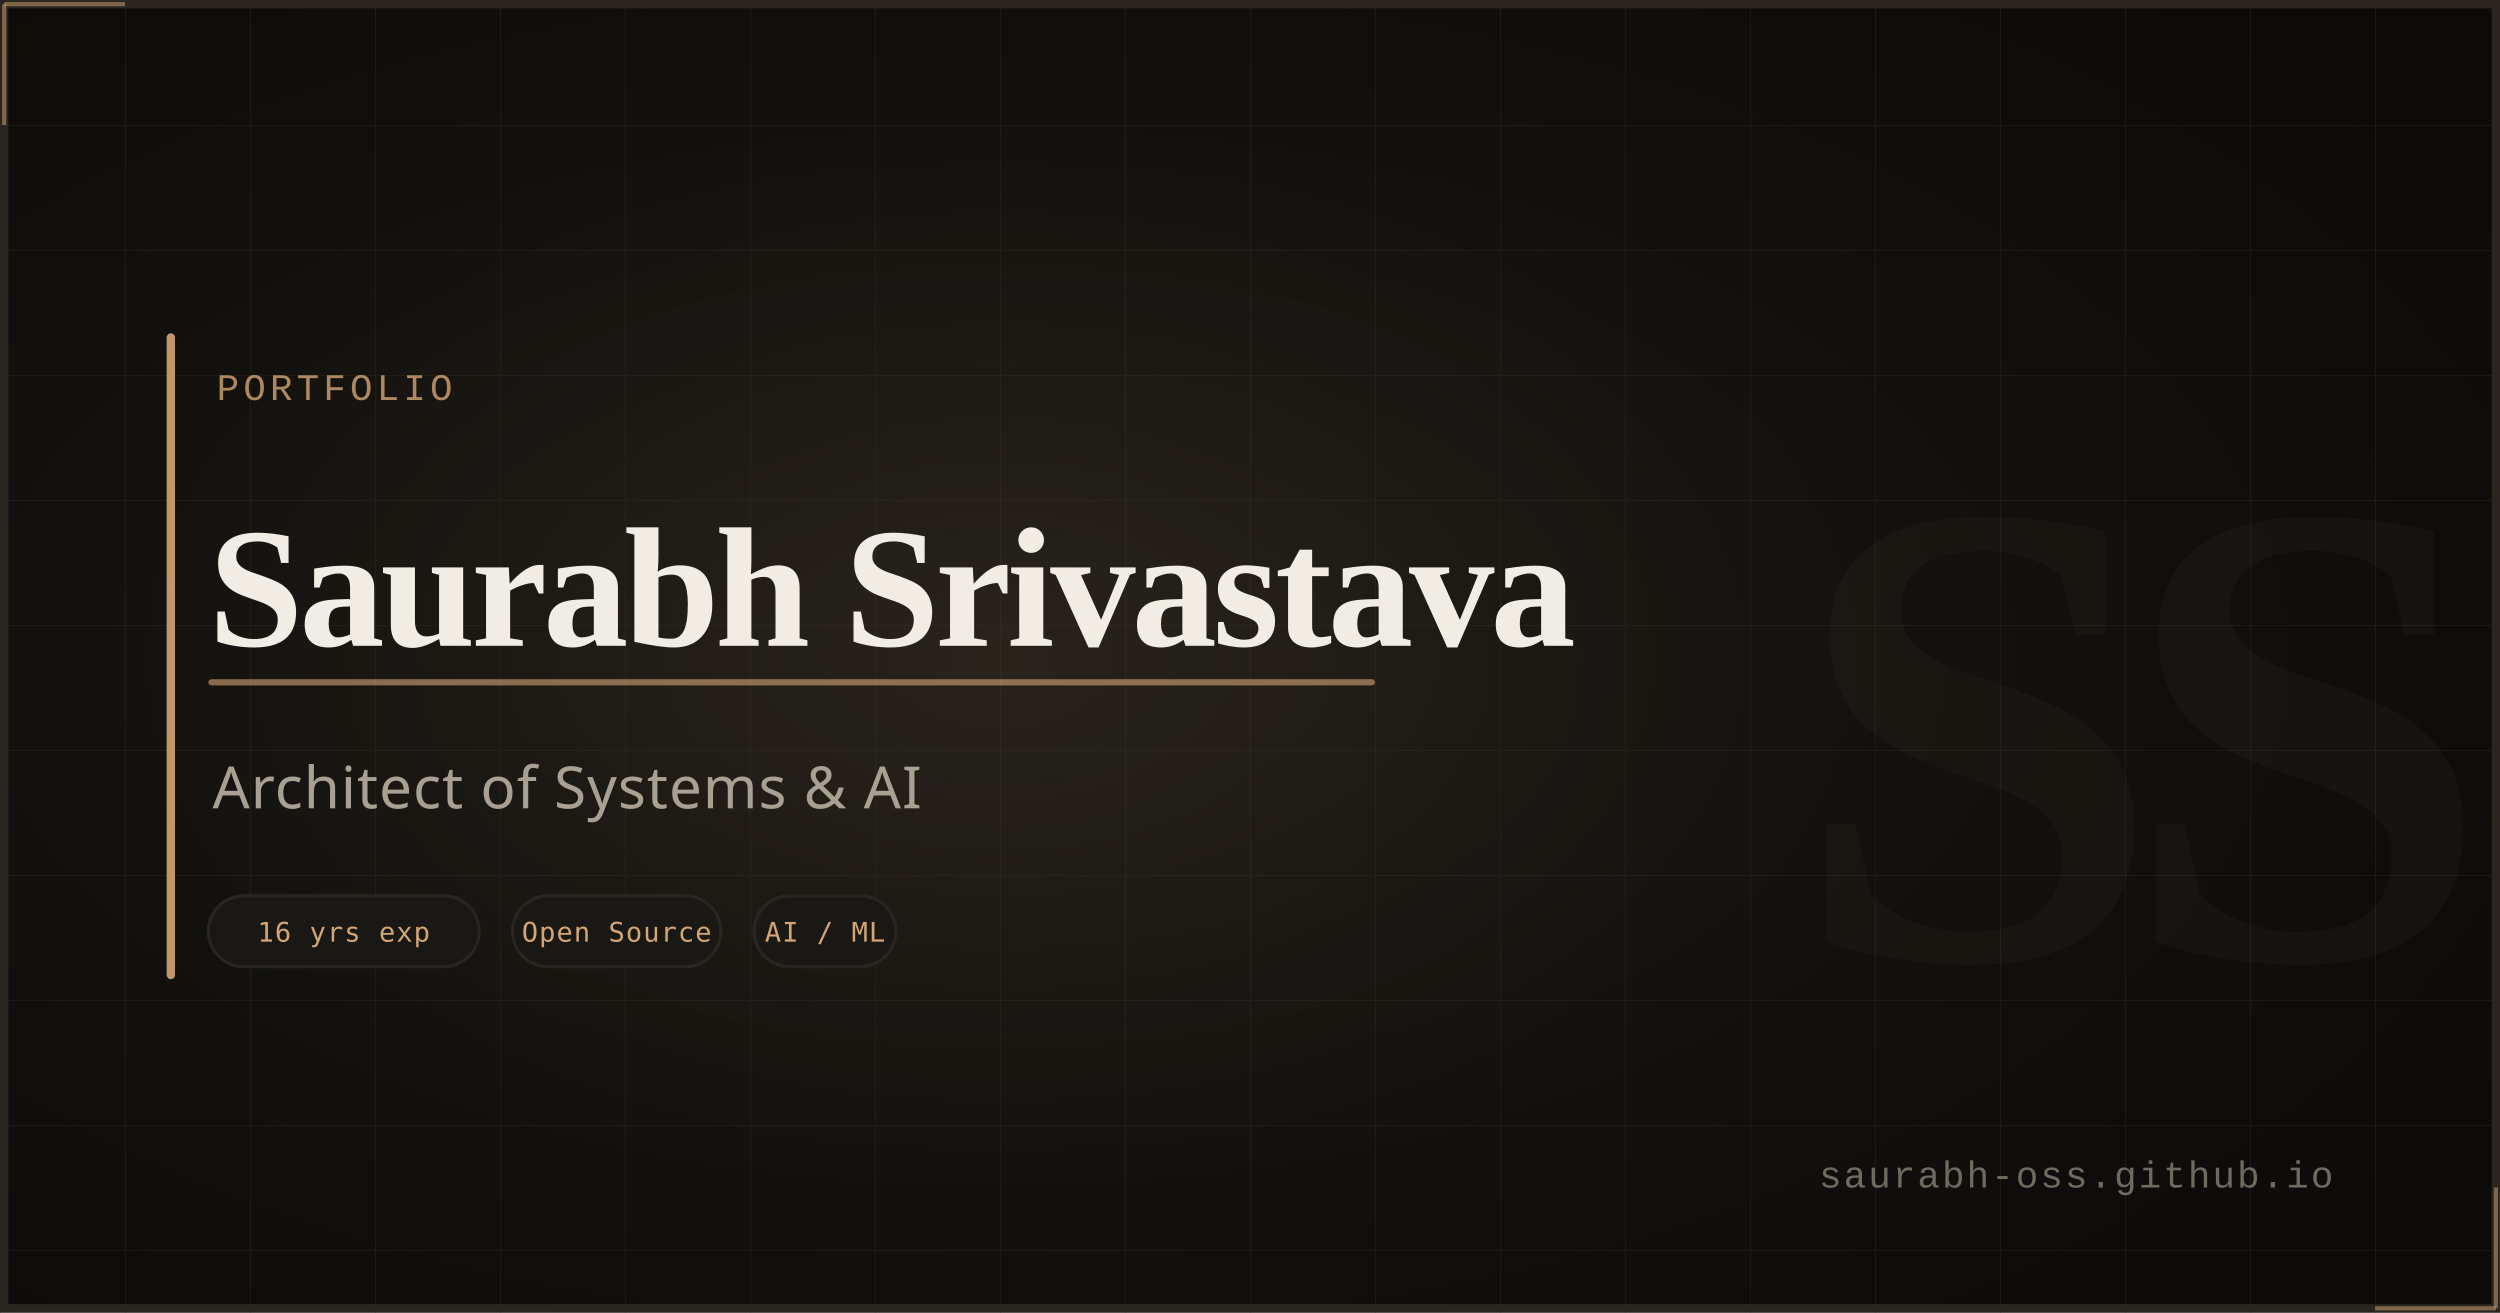
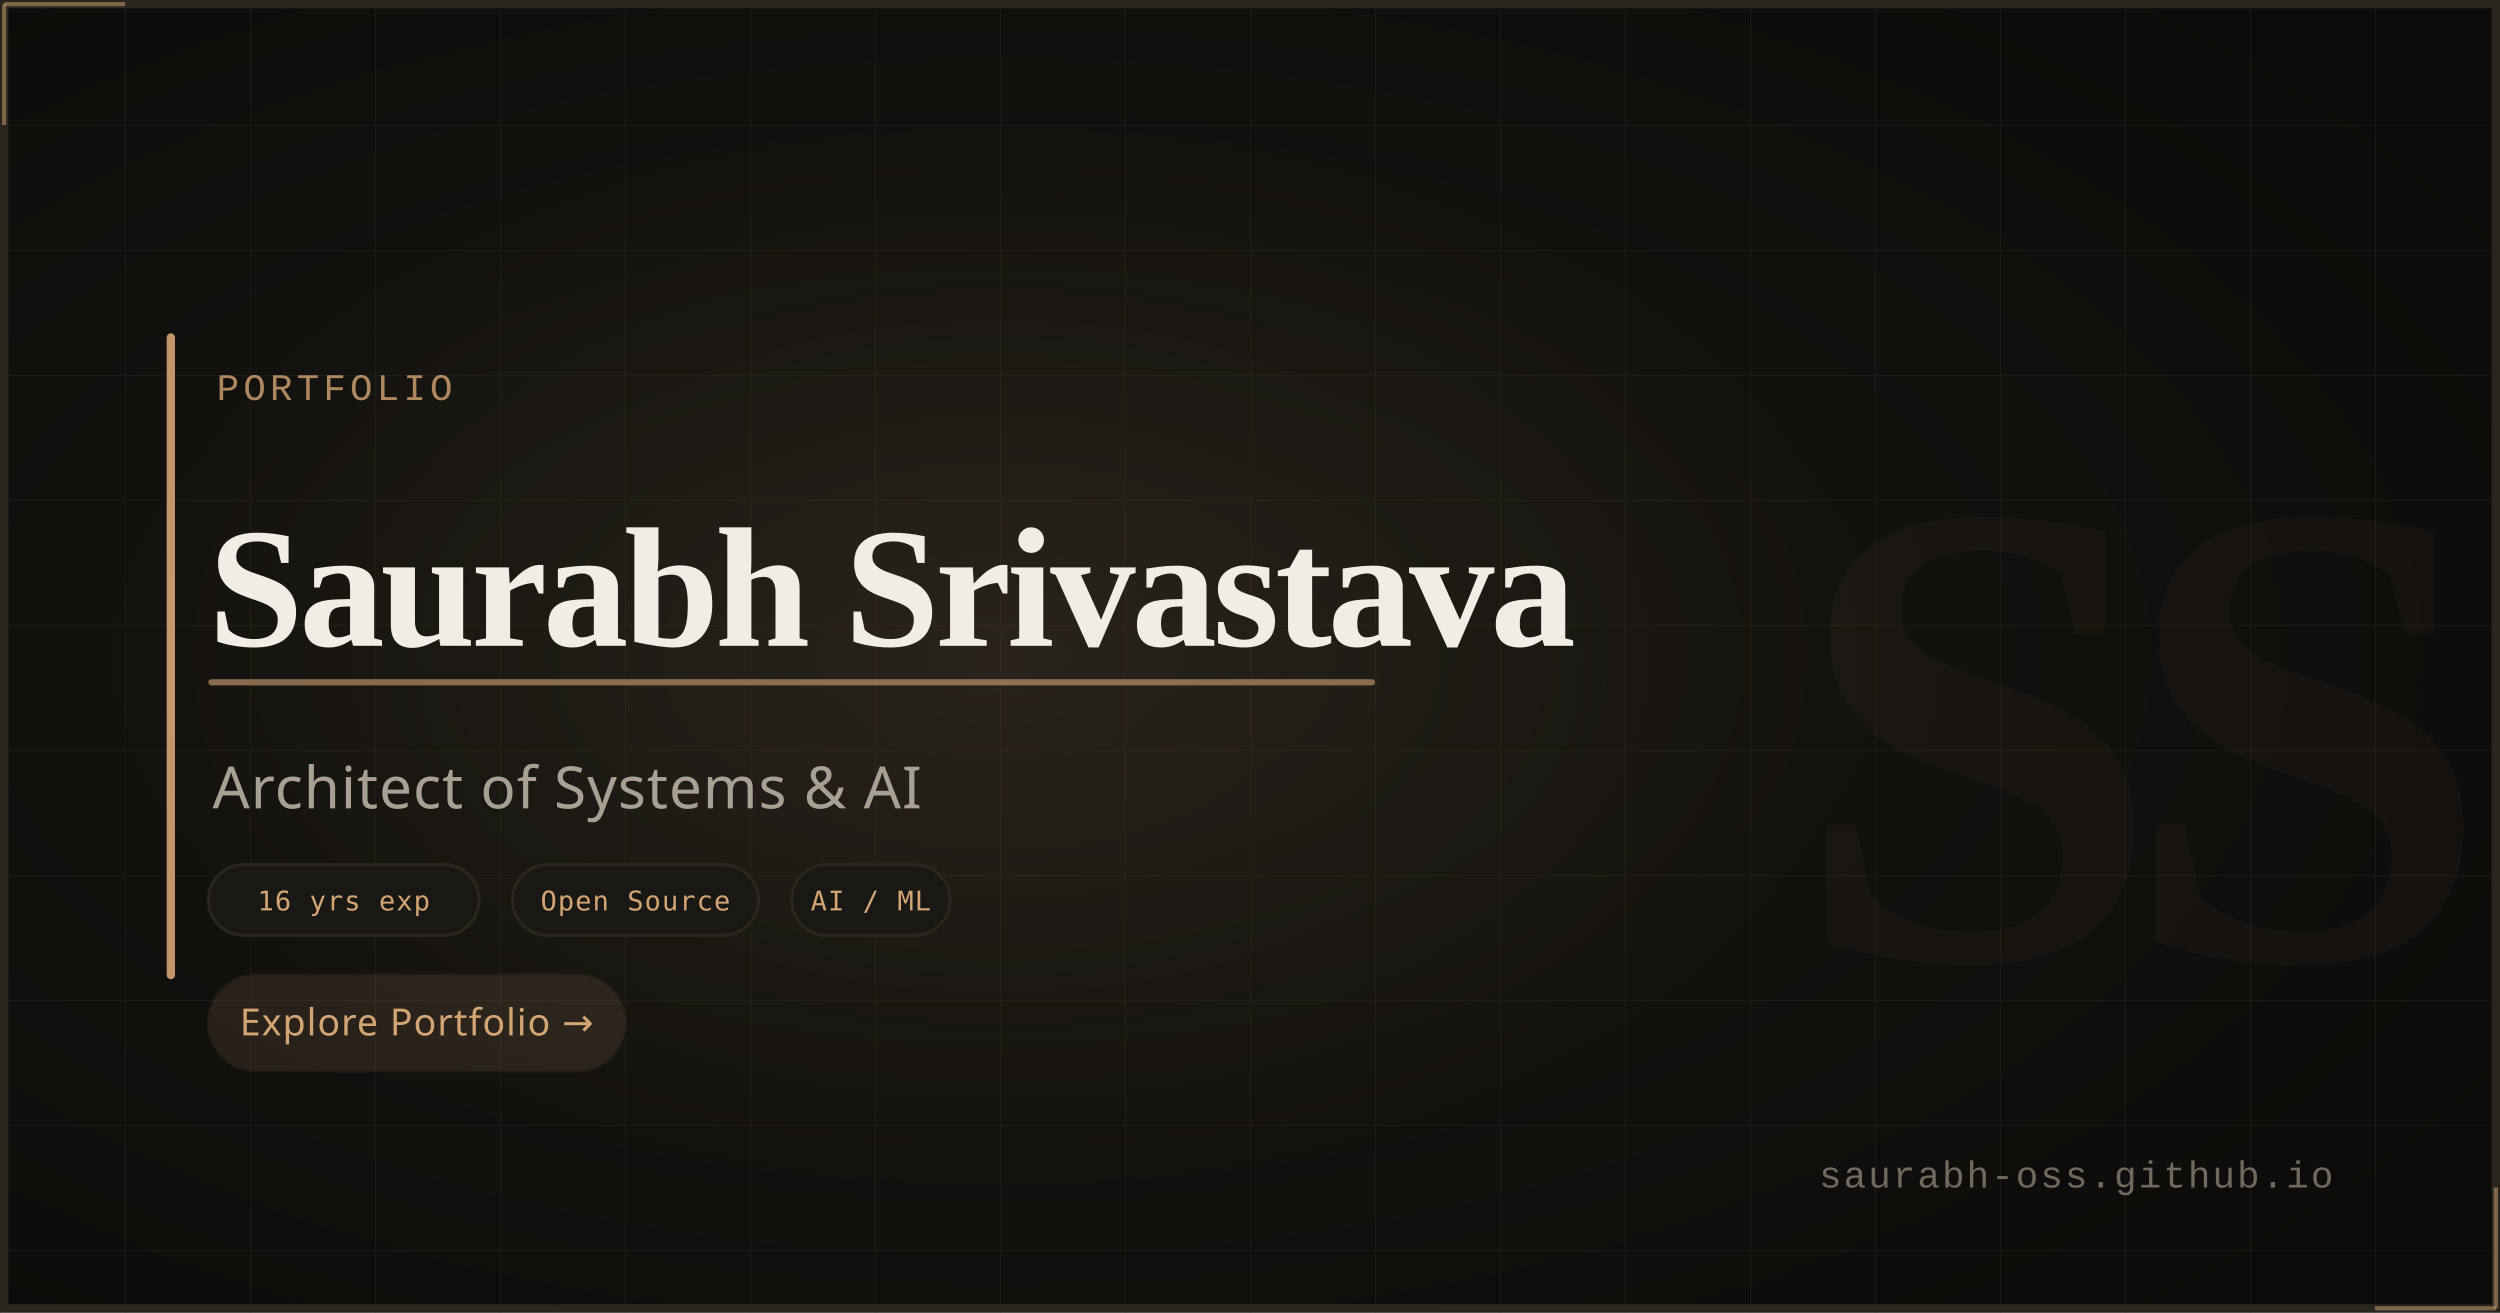
<svg xmlns="http://www.w3.org/2000/svg" viewBox="0 0 1200 630" width="1200" height="630">
  <defs>
    <radialGradient id="bg" cx="40%" cy="50%" r="70%">
      <stop offset="0%" stop-color="#1a1814" />
      <stop offset="100%" stop-color="#0c0b09" />
    </radialGradient>
    <radialGradient id="glow" cx="50%" cy="50%" r="50%">
      <stop offset="0%" stop-color="#d4a574" stop-opacity="0.08" />
      <stop offset="100%" stop-color="#d4a574" stop-opacity="0" />
    </radialGradient>
    <pattern id="grid" width="60" height="60" patternUnits="userSpaceOnUse">
      <path d="M 60 0 L 0 0 0 60" fill="none" stroke="#2a261f" stroke-width="0.8" />
    </pattern>
  </defs>
  <rect width="1200" height="630" fill="url(#bg)" />
  <rect width="1200" height="630" fill="url(#grid)" opacity="0.6" />
  <ellipse cx="480" cy="315" rx="420" ry="260" fill="url(#glow)" />
  <rect x="80" y="160" width="4" height="310" rx="2" fill="#d4a574" opacity="0.9" />
  <text x="104" y="192" font-family="'JetBrains Mono', 'Courier New', monospace" font-size="18" fill="#d4a574" opacity="0.8" letter-spacing="2">PORTFOLIO</text>
  <text x="100" y="310" font-family="Georgia, 'Times New Roman', serif" font-size="82" font-weight="700" fill="#f1ede4" letter-spacing="-2">Saurabh Srivastava</text>
  <rect x="100" y="326" width="560" height="3" rx="1.5" fill="#d4a574" opacity="0.6" />
  <text x="102" y="388" font-family="'DM Sans', system-ui, sans-serif" font-size="28" font-weight="400" fill="#a8a092" letter-spacing="0.5">Architect of Systems &amp; AI</text>
-   <rect x="100" y="430" width="130" height="34" rx="17" fill="#1a1814" stroke="#2a261f" stroke-width="1.5" />
-   <text x="165" y="452" text-anchor="middle" font-family="'JetBrains Mono', monospace" font-size="13" fill="#d4a574" letter-spacing="0.5">16 yrs exp</text>
-   <rect x="246" y="430" width="100" height="34" rx="17" fill="#1a1814" stroke="#2a261f" stroke-width="1.5" />
-   <text x="296" y="452" text-anchor="middle" font-family="'JetBrains Mono', monospace" font-size="13" fill="#d4a574" letter-spacing="0.5">Open Source</text>
-   <rect x="362" y="430" width="68" height="34" rx="17" fill="#1a1814" stroke="#2a261f" stroke-width="1.5" />
-   <text x="396" y="452" text-anchor="middle" font-family="'JetBrains Mono', monospace" font-size="13" fill="#d4a574" letter-spacing="0.5">AI / ML</text>
+   <rect x="100" y="415" width="130" height="34" rx="17" fill="#1a1814" stroke="#2a261f" stroke-width="1.5" />
+   <text x="165" y="437" text-anchor="middle" font-family="'JetBrains Mono', monospace" font-size="13" fill="#d4a574" letter-spacing="0.5">16 yrs exp</text>
+   <rect x="246" y="415" width="118" height="34" rx="17" fill="#1a1814" stroke="#2a261f" stroke-width="1.5" />
+   <text x="305" y="437" text-anchor="middle" font-family="'JetBrains Mono', monospace" font-size="13" fill="#d4a574" letter-spacing="0.5">Open Source</text>
+   <rect x="380" y="415" width="76" height="34" rx="17" fill="#1a1814" stroke="#2a261f" stroke-width="1.5" />
+   <text x="418" y="437" text-anchor="middle" font-family="'JetBrains Mono', monospace" font-size="13" fill="#d4a574" letter-spacing="0.5">AI / ML</text>
+   <rect x="100" y="468" width="200" height="46" rx="23" fill="#d4a574" opacity="0.12" stroke="#d4a574" stroke-width="1.5" stroke-opacity="0.5" />
+   <text x="200" y="497" text-anchor="middle" font-family="'DM Sans', system-ui, sans-serif" font-size="18" font-weight="500" fill="#d4a574" letter-spacing="0.5">Explore Portfolio →</text>
  <text x="1120" y="570" text-anchor="end" font-family="'JetBrains Mono', 'Courier New', monospace" font-size="18" fill="#6f695e" letter-spacing="1">saurabh-oss.github.io</text>
  <text x="860" y="460" font-family="Georgia, 'Times New Roman', serif" font-size="320" font-weight="700" fill="#d4a574" opacity="0.04" letter-spacing="-20">SS</text>
  <rect x="2" y="2" width="1196" height="626" rx="0" fill="none" stroke="#2a261f" stroke-width="4" />
  <line x1="2" y1="2" x2="60" y2="2" stroke="#d4a574" stroke-width="2" opacity="0.5" />
  <line x1="2" y1="2" x2="2" y2="60" stroke="#d4a574" stroke-width="2" opacity="0.5" />
  <line x1="1198" y1="628" x2="1140" y2="628" stroke="#d4a574" stroke-width="2" opacity="0.5" />
  <line x1="1198" y1="628" x2="1198" y2="570" stroke="#d4a574" stroke-width="2" opacity="0.5" />
</svg>
